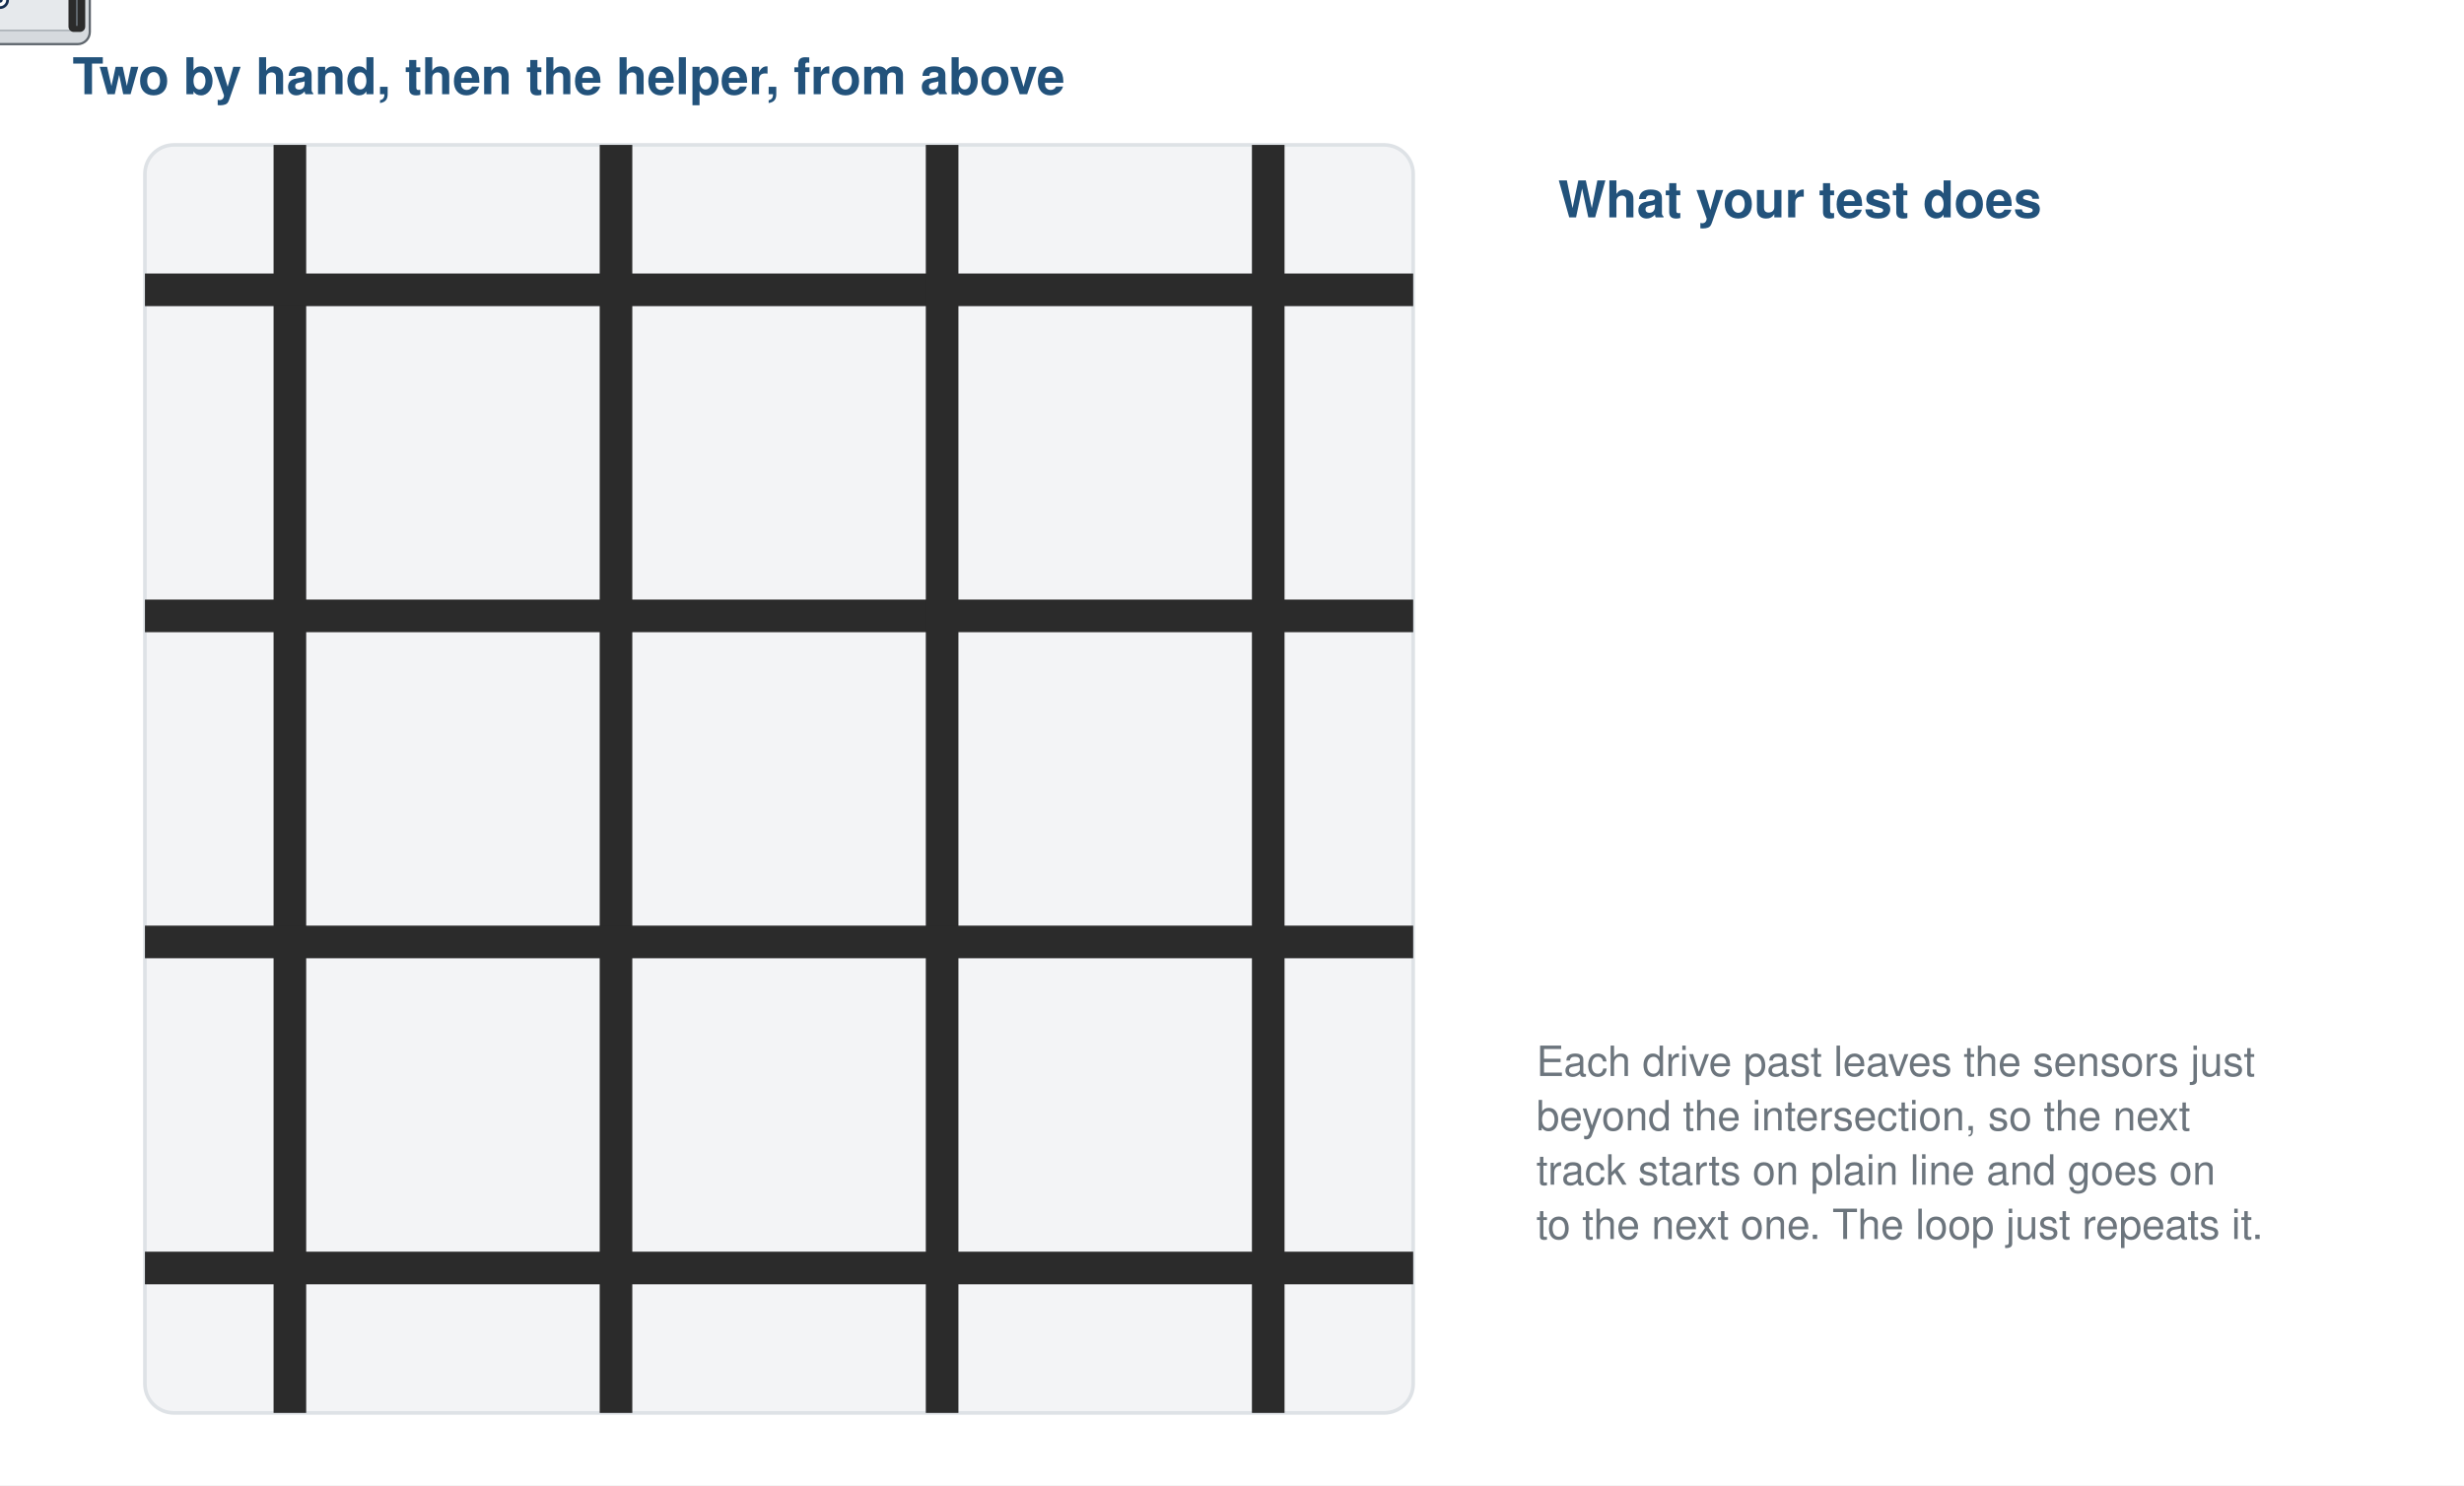
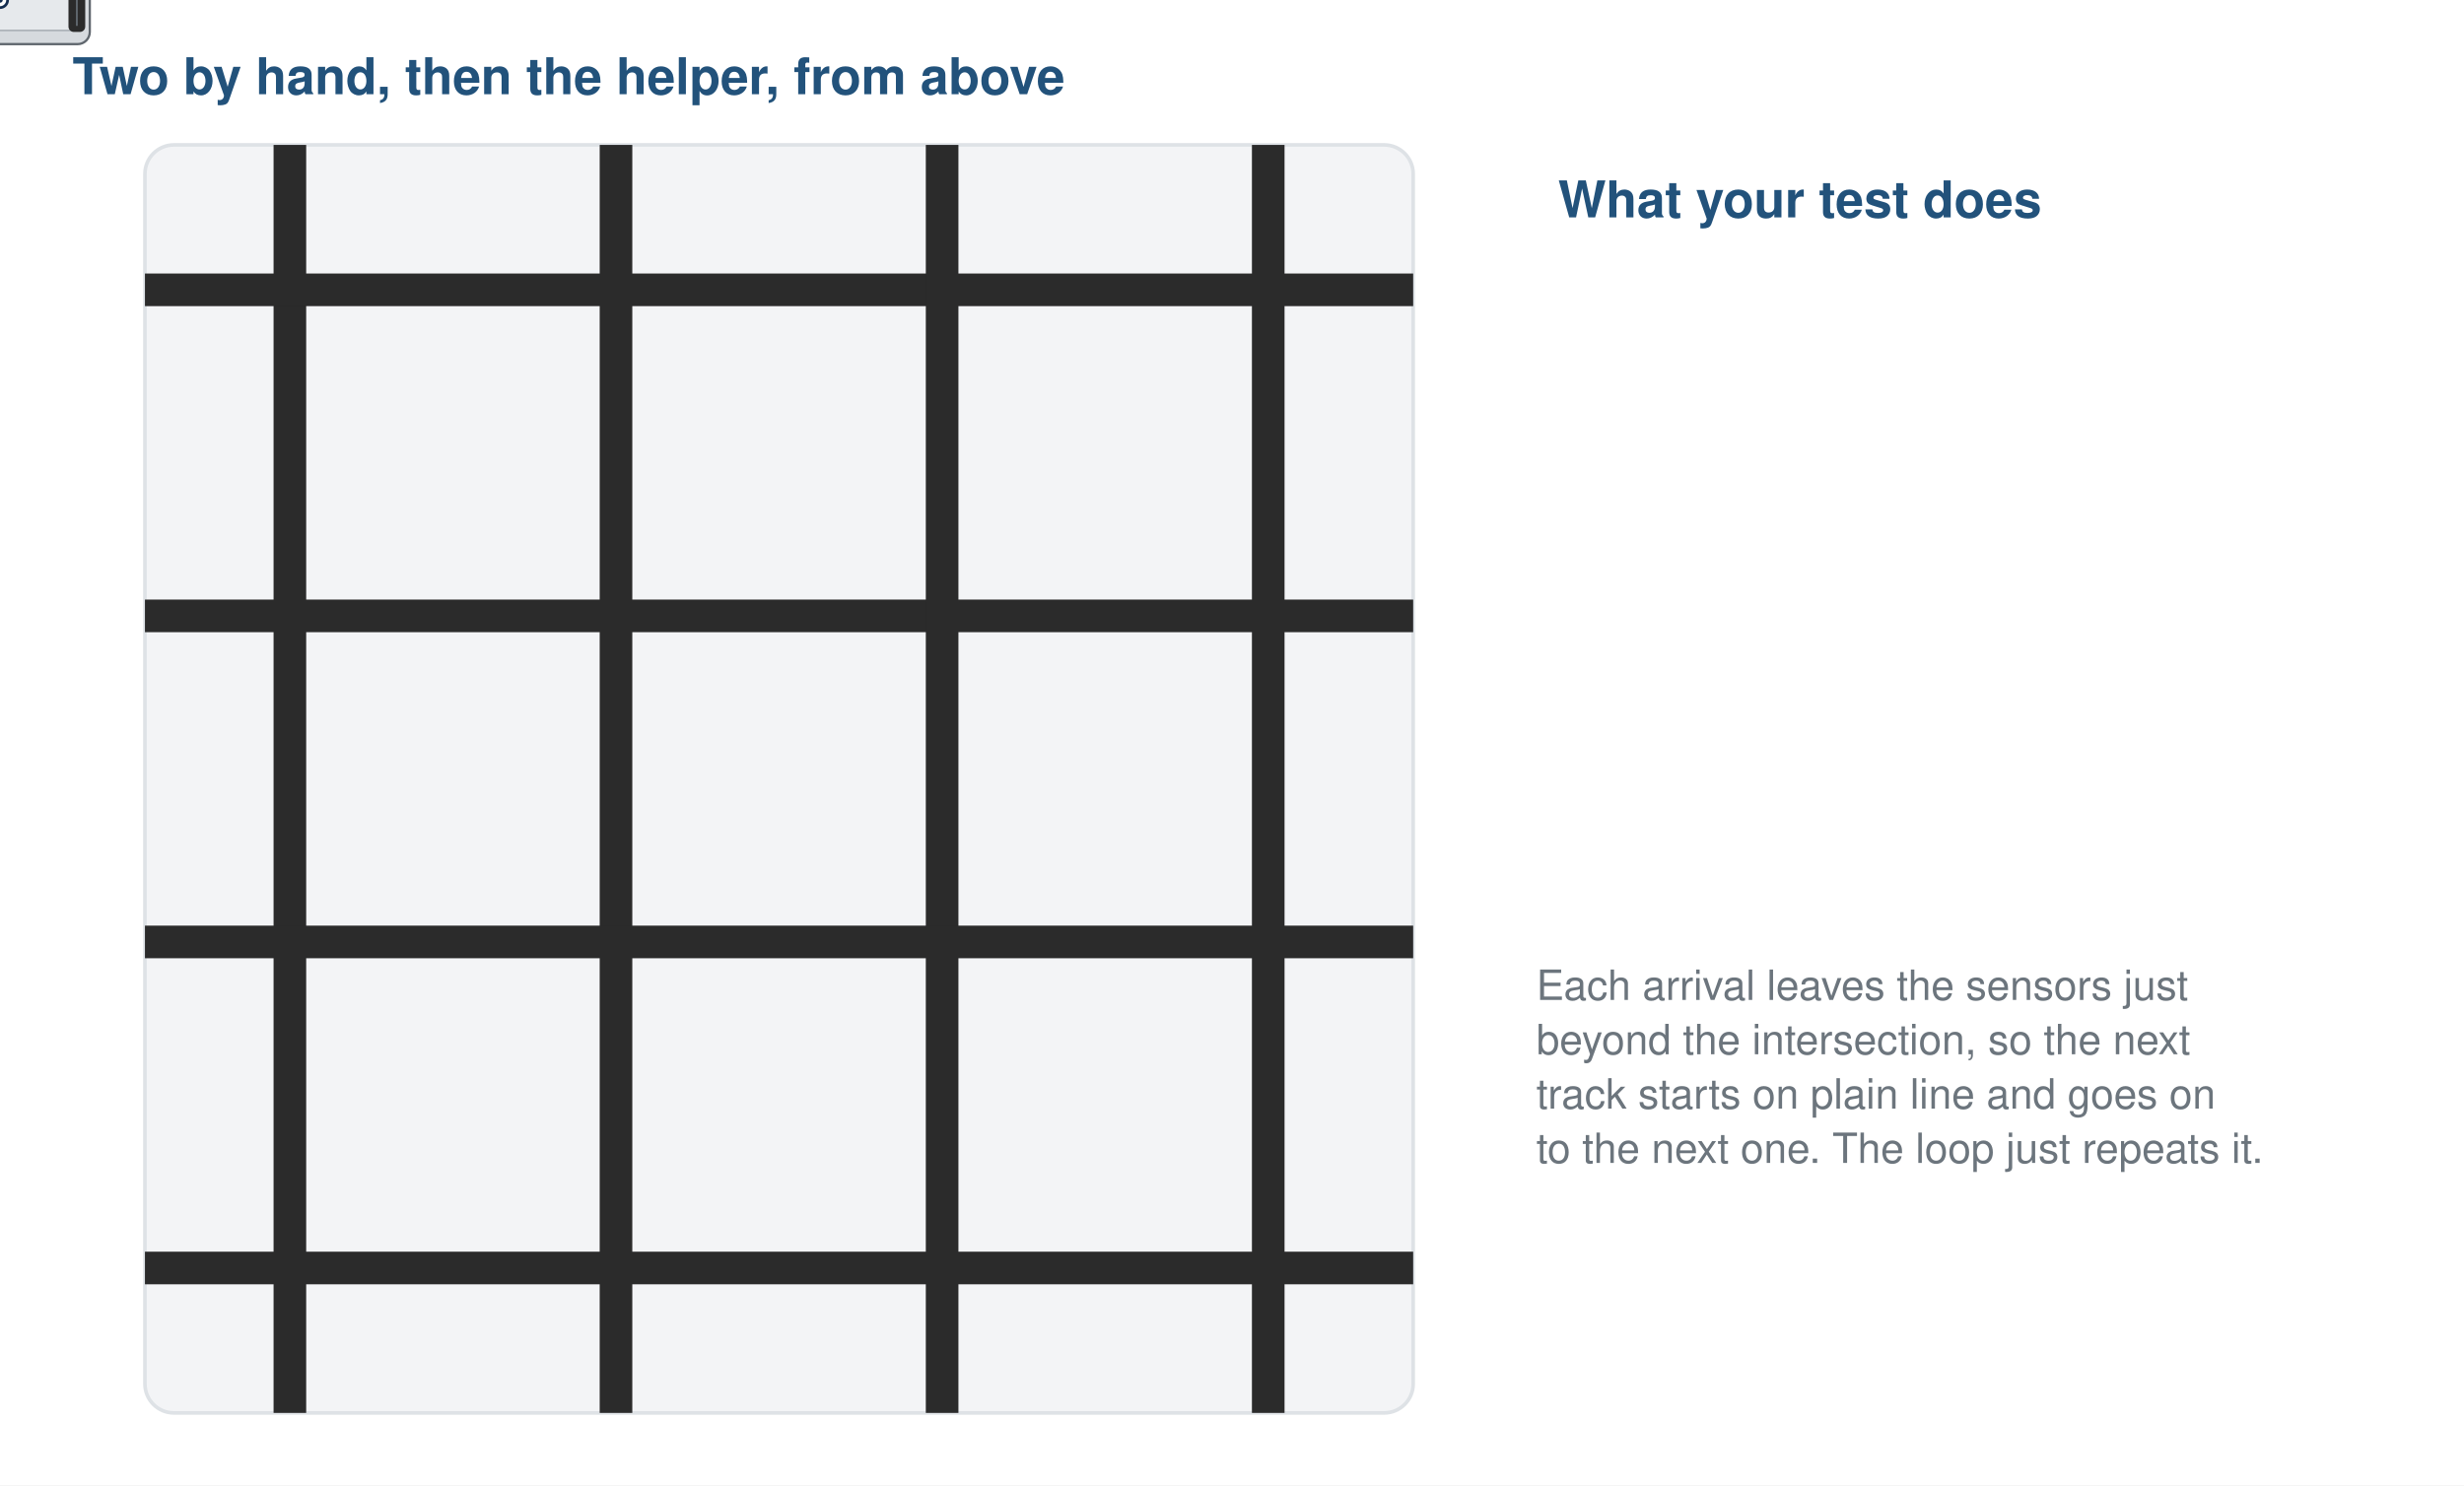
<svg xmlns="http://www.w3.org/2000/svg" viewBox="0 0 680 410" width="680" height="410" role="img" aria-labelledby="fT fD">
  <style>
    .h   { font-family: Montserrat, Helvetica, Arial, sans-serif; font-size: 14px; font-weight: 700; fill: #22527B; }
    .n   { font-family: Montserrat, Helvetica, Arial, sans-serif; font-size: 12.5px; fill: #343A40; }
    .nb  { font-family: Montserrat, Helvetica, Arial, sans-serif; font-size: 12.5px; font-weight: 700; fill: #142D50; }
    .sm  { font-family: Montserrat, Helvetica, Arial, sans-serif; font-size: 11.5px; fill: #6C757D; }
    .ax  { font-family: Montserrat, Helvetica, Arial, sans-serif; font-size: 12px; font-weight: 700; fill: #6C757D; }
    .m   { font-family: ui-monospace, SFMono-Regular, Menlo, Consolas, monospace; font-size: 12.5px; font-weight: 700; fill: #142D50; }
    .ms  { font-family: ui-monospace, SFMono-Regular, Menlo, Consolas, monospace; font-size: 11.5px; font-weight: 600; fill: #343A40; }
  </style>
  <defs>
    <marker id="aB" viewBox="0 0 10 10" refX="8" refY="5" markerWidth="5" markerHeight="5" orient="auto-start-reverse">
      <path d="M0,0 L10,5 L0,10 z" fill="#22527B" />
    </marker>
    <marker id="aW" viewBox="0 0 10 10" refX="7" refY="5" markerWidth="4" markerHeight="4" orient="auto">
      <path d="M0,0 L10,5 L0,10 z" fill="#FFFFFF" />
    </marker>
    <marker id="aG" viewBox="0 0 10 10" refX="8" refY="5" markerWidth="5" markerHeight="5" orient="auto-start-reverse">
      <path d="M0,0 L10,5 L0,10 z" fill="#6C757D" />
    </marker>
    <marker id="aR" viewBox="0 0 10 10" refX="8" refY="5" markerWidth="5" markerHeight="5" orient="auto-start-reverse">
      <path d="M0,0 L10,5 L0,10 z" fill="#D1182C" />
    </marker>
    <marker id="aGr" viewBox="0 0 10 10" refX="8" refY="5" markerWidth="5" markerHeight="5" orient="auto-start-reverse">
      <path d="M0,0 L10,5 L0,10 z" fill="#2E7D32" />
    </marker>
    <marker id="pcArr" viewBox="0 0 10 10" refX="8" refY="5" markerWidth="7" markerHeight="7" orient="auto-start-reverse">
      <path d="M0,0 L10,5 L0,10 z" fill="#6C757D" />
    </marker>
    <marker id="pcDim" viewBox="0 0 10 10" refX="5" refY="5" markerWidth="8" markerHeight="8" orient="auto-start-reverse">
      <path d="M0,1 L5,5 L0,9" fill="none" stroke="#142D50" stroke-width="1.6" />
    </marker>
    <g id="pcXRP" stroke-linejoin="round">
      <rect x="-59" y="-80" width="8" height="40" fill="#C3C8CD" stroke="#5F666D" stroke-width="1.3" />
      <rect x="51" y="-80" width="8" height="40" fill="#C3C8CD" stroke="#5F666D" stroke-width="1.3" />
      <rect x="-59" y="-46" width="118" height="75" rx="8" fill="#D3D7DB" fill-opacity="0.92" stroke="#5F666D" stroke-width="1.5" />
      <rect x="-50" y="-38" width="100" height="58" rx="4" fill="#E9ECEF" fill-opacity="0.85" stroke="#9AA1A8" stroke-width="0.8" />
      <circle cx="-49" cy="-79" r="10" fill="#C3C8CD" stroke="#5F666D" stroke-width="1.3" />
      <circle cx="49" cy="-79" r="10" fill="#C3C8CD" stroke="#5F666D" stroke-width="1.3" />
      <circle cx="-49" cy="-79" r="4.5" fill="#F1EBDD" stroke="#8A7E62" stroke-width="0.8" />
      <circle cx="49" cy="-79" r="4.5" fill="#F1EBDD" stroke="#8A7E62" stroke-width="0.8" />
      <rect x="-56" y="-21" width="11" height="42" rx="3.5" fill="#2B2B2B" />
      <rect x="45" y="-21" width="11" height="42" rx="3.5" fill="#2B2B2B" />
      <line x1="-50.5" y1="-17" x2="-50.5" y2="17" stroke="#6C757D" stroke-width="1" />
      <line x1="50.5" y1="-17" x2="50.5" y2="17" stroke="#6C757D" stroke-width="1" />
      <rect x="-40" y="-30" width="6" height="12" rx="2" fill="#F05A28" />
      <rect x="34" y="-30" width="6" height="12" rx="2" fill="#F05A28" />
      <rect x="-24" y="-42" width="48" height="37" rx="2" fill="#D1182C" />
      <rect x="-6" y="-41" width="12" height="35" rx="1" fill="#2B2B2B" />
      <rect x="-26" y="22" width="15" height="13" rx="1.5" fill="#2B2B2B" />
      <rect x="-34" y="24" width="8" height="26" rx="2" fill="#AEB4BA" stroke="#5F666D" stroke-width="1" />
      <rect x="-16" y="-58" width="32" height="13" rx="2" fill="#AEB4BA" stroke="#5F666D" stroke-width="1" />
      <rect x="-18" y="-65" width="36" height="8" rx="1.5" fill="#B5172A" />
      <circle cx="-8" cy="-68" r="5.5" fill="#E4E7EA" stroke="#868E96" stroke-width="1" />
      <circle cx="8" cy="-68" r="5.5" fill="#E4E7EA" stroke="#868E96" stroke-width="1" />
      <circle cx="-6.5" cy="-60" r="4" fill="#FFD43B" stroke="#142D50" stroke-width="1.4" />
      <circle cx="6.5" cy="-60" r="4" fill="#FFD43B" stroke="#142D50" stroke-width="1.4" />
      <circle cx="0" cy="0" r="5" fill="#FFFFFF" stroke="#142D50" stroke-width="1.8" />
      <circle cx="0" cy="0" r="1.8" fill="#142D50" />
    </g>
    <g id="pcGhost" fill="none" stroke="#343A40" stroke-width="1.4" stroke-dasharray="4 3">
      <path d="M -51 -46 V -72 M 51 -46 V -72 M -59 -36 V -79 M 59 -36 V -79 M -59 -46 H 59" />
      <circle cx="-49" cy="-79" r="10" />
      <circle cx="49" cy="-79" r="10" />
      <rect x="-18" y="-65" width="36" height="8" rx="1.5" />
      <circle cx="-6.5" cy="-60" r="4.5" fill="#FFFFFF" stroke="#D1182C" stroke-width="2.4" stroke-dasharray="none" />
      <circle cx="6.5" cy="-60" r="4.5" fill="#FFFFFF" stroke="#D1182C" stroke-width="2.4" stroke-dasharray="none" />
    </g>
  </defs>
  <style>.still{display:none} @media (prefers-reduced-motion: reduce){.anim{display:none}.still{display:inline}}</style>
  <rect width="680" height="410" fill="#FFFFFF" />
  <text class="h" x="20" y="26">Two by hand, then the helper, from above</text>
  <rect x="40" y="40" width="350" height="350" rx="8" fill="#F3F4F6" stroke="#DEE2E6" />
  <rect x="75.5" y="40" width="9" height="350" fill="#2B2B2B" />
  <rect x="40" y="75.5" width="350" height="9" fill="#2B2B2B" />
  <rect x="165.5" y="40" width="9" height="350" fill="#2B2B2B" />
  <rect x="40" y="165.5" width="350" height="9" fill="#2B2B2B" />
  <rect x="255.5" y="40" width="9" height="350" fill="#2B2B2B" />
  <rect x="40" y="255.5" width="350" height="9" fill="#2B2B2B" />
  <rect x="345.5" y="40" width="9" height="350" fill="#2B2B2B" />
  <rect x="40" y="345.5" width="350" height="9" fill="#2B2B2B" />
  <text class="h" x="430" y="60">What your test does</text>
  <g class="anim">
    <rect x="424" y="93" width="246" height="20" rx="4" fill="#FDECEE" stroke="#D1182C" stroke-width="1.2" opacity="0">
-       <animate attributeName="opacity" values="0;1;0" keyTimes="0;0.035;0.084" calcMode="discrete" dur="17.27s" repeatCount="indefinite" />
+       <animate attributeName="opacity" values="0;1;0;1;0" keyTimes="0;0.035;0.084;0.084;0.112" calcMode="discrete" dur="17.27s" repeatCount="indefinite" />
    </rect>
    <rect x="424" y="114" width="246" height="20" rx="4" fill="#FDECEE" stroke="#D1182C" stroke-width="1.2" opacity="0">
-       <animate attributeName="opacity" values="0;1;0" keyTimes="0;0.084;0.112" calcMode="discrete" dur="17.27s" repeatCount="indefinite" />
+       <animate attributeName="opacity" values="0;1;0;1;0" keyTimes="0;0.112;0.174;0.174;0.202" calcMode="discrete" dur="17.27s" repeatCount="indefinite" />
    </rect>
    <rect x="424" y="135" width="246" height="20" rx="4" fill="#FDECEE" stroke="#D1182C" stroke-width="1.2" opacity="0">
-       <animate attributeName="opacity" values="0;1;0" keyTimes="0;0.112;0.174" calcMode="discrete" dur="17.27s" repeatCount="indefinite" />
-     </rect>
-     <rect x="424" y="156" width="246" height="20" rx="4" fill="#FDECEE" stroke="#D1182C" stroke-width="1.2" opacity="0">
-       <animate attributeName="opacity" values="0;1;0" keyTimes="0;0.174;0.202" calcMode="discrete" dur="17.27s" repeatCount="indefinite" />
-     </rect>
-     <rect x="424" y="177" width="246" height="20" rx="4" fill="#FDECEE" stroke="#D1182C" stroke-width="1.2" opacity="0">
      <animate attributeName="opacity" values="0;1;0" keyTimes="0;0.202;0.236" calcMode="discrete" dur="17.27s" repeatCount="indefinite" />
    </rect>
    <rect x="424" y="93" width="246" height="20" rx="4" fill="#FDECEE" stroke="#D1182C" stroke-width="1.2" opacity="0">
      <animate attributeName="opacity" values="0;1;0" keyTimes="0;0.434;0.468" calcMode="discrete" dur="17.27s" repeatCount="indefinite" />
    </rect>
    <rect x="424" y="114" width="246" height="20" rx="4" fill="#FDECEE" stroke="#D1182C" stroke-width="1.2" opacity="0">
      <animate attributeName="opacity" values="0;1;0;1;0;1;0" keyTimes="0;0.468;0.489;0.595;0.615;0.734;0.754" calcMode="discrete" dur="17.27s" repeatCount="indefinite" />
    </rect>
    <rect x="424" y="135" width="246" height="20" rx="4" fill="#FDECEE" stroke="#D1182C" stroke-width="1.2" opacity="0">
-       <animate attributeName="opacity" values="0;1;0;1;0;1;0" keyTimes="0;0.489;0.538;0.615;0.677;0.754;0.816" calcMode="discrete" dur="17.27s" repeatCount="indefinite" />
+       <animate attributeName="opacity" values="0;1;0;1;0;1;0;1;0;1;0;1;0" keyTimes="0;0.489;0.538;0.538;0.566;0.615;0.677;0.677;0.705;0.754;0.816;0.816;0.844" calcMode="discrete" dur="17.27s" repeatCount="indefinite" />
    </rect>
    <rect x="424" y="156" width="246" height="20" rx="4" fill="#FDECEE" stroke="#D1182C" stroke-width="1.2" opacity="0">
-       <animate attributeName="opacity" values="0;1;0;1;0;1;0" keyTimes="0;0.538;0.566;0.677;0.705;0.816;0.844" calcMode="discrete" dur="17.27s" repeatCount="indefinite" />
-     </rect>
-     <rect x="424" y="177" width="246" height="20" rx="4" fill="#FDECEE" stroke="#D1182C" stroke-width="1.2" opacity="0">
      <animate attributeName="opacity" values="0;1;0;1;0;1;0" keyTimes="0;0.566;0.595;0.705;0.734;0.844;0.873" calcMode="discrete" dur="17.27s" repeatCount="indefinite" />
    </rect>
  </g>
-   <text class="sm" x="424" y="297">Each drive past leaves the sensors just</text>
-   <text class="sm" x="424" y="312">beyond the intersection, so the next</text>
-   <text class="sm" x="424" y="327">track starts on plain line and goes on</text>
-   <text class="sm" x="424" y="342">to the next one. The loop just repeats it.</text>
+   <text class="sm" x="424" y="276">Each arrival leaves the sensors just</text>
+   <text class="sm" x="424" y="291">beyond the intersection, so the next</text>
+   <text class="sm" x="424" y="306">track starts on plain line and goes on</text>
+   <text class="sm" x="424" y="321">to the next one. The loop just repeats it.</text>
  <g class="anim">
    <g opacity="0">
      <animate attributeName="opacity" values="0;1;0" keyTimes="0;0.035;0.364" calcMode="discrete" dur="17.27s" repeatCount="indefinite" />
      <polyline points="170.0,330.2 170.0,285.2 170.0,260.0 170.0,195.2 170.0,170.0" fill="none" stroke="#4C8BF5" stroke-width="5" stroke-linejoin="round" stroke-linecap="round" opacity="0.6" stroke-dasharray="160 180">
        <animate attributeName="stroke-dashoffset" values="160;160;154;147;141;134;128;122;115;115;111;107;103;98;94;90;90;84;77;71;64;58;51;45;38;32;25;25;21;17;13;8;4;0;0;0;0;0" keyTimes="0;0.035;0.039;0.043;0.047;0.051;0.055;0.06;0.064;0.084;0.087;0.089;0.092;0.095;0.097;0.1;0.112;0.116;0.12;0.124;0.128;0.133;0.137;0.141;0.145;0.149;0.153;0.174;0.176;0.179;0.182;0.185;0.187;0.19;0.202;0.236;0.364;1" dur="17.27s" repeatCount="indefinite" />
      </polyline>
    </g>
    <g opacity="0">
      <animate attributeName="opacity" values="0;1;0" keyTimes="0;0.434;1" calcMode="discrete" dur="17.27s" repeatCount="indefinite" />
      <polyline points="170.0,330.2 170.0,285.2 170.0,260.0 170.0,195.2 170.0,170.0 170.0,105.2 170.0,80.0" fill="none" stroke="#4C8BF5" stroke-width="5" stroke-linejoin="round" stroke-linecap="round" opacity="0.6" stroke-dasharray="250 270">
        <animate attributeName="stroke-dashoffset" values="250;250;250;250;244;237;231;224;218;212;205;205;201;197;193;188;184;180;180;180;180;174;167;161;154;148;141;135;128;122;115;115;111;107;103;98;94;90;90;90;90;84;77;71;64;58;51;45;38;32;25;25;21;17;13;8;4;0;0;0;0;0" keyTimes="0;0.434;0.468;0.489;0.493;0.497;0.501;0.505;0.509;0.514;0.518;0.538;0.541;0.543;0.546;0.549;0.551;0.554;0.566;0.595;0.615;0.619;0.623;0.627;0.632;0.636;0.64;0.644;0.648;0.652;0.657;0.677;0.68;0.682;0.685;0.688;0.69;0.693;0.705;0.734;0.754;0.758;0.762;0.766;0.771;0.775;0.779;0.783;0.787;0.791;0.796;0.816;0.819;0.821;0.824;0.827;0.829;0.832;0.844;0.873;1;1" dur="17.27s" repeatCount="indefinite" />
      </polyline>
    </g>
    <g opacity="0">
      <animate attributeName="opacity" values="0;1;0" keyTimes="0;0.064;0.11" calcMode="discrete" dur="17.27s" repeatCount="indefinite" />
      <circle cx="170.0" cy="260.0" r="15" fill="none" stroke="#D1182C" stroke-width="3.2" />
    </g>
    <g opacity="0">
      <animate attributeName="opacity" values="0;1;0" keyTimes="0;0.153;0.2" calcMode="discrete" dur="17.27s" repeatCount="indefinite" />
      <circle cx="170.0" cy="170.0" r="15" fill="none" stroke="#D1182C" stroke-width="3.2" />
    </g>
    <g opacity="0">
      <animate attributeName="opacity" values="0;1;0" keyTimes="0;0.518;0.564" calcMode="discrete" dur="17.27s" repeatCount="indefinite" />
      <circle cx="170.0" cy="260.0" r="15" fill="none" stroke="#D1182C" stroke-width="3.2" />
    </g>
    <g opacity="0">
      <animate attributeName="opacity" values="0;1;0" keyTimes="0;0.657;0.703" calcMode="discrete" dur="17.27s" repeatCount="indefinite" />
      <circle cx="170.0" cy="170.0" r="15" fill="none" stroke="#D1182C" stroke-width="3.2" />
    </g>
    <g opacity="0">
      <animate attributeName="opacity" values="0;1;0" keyTimes="0;0.796;0.842" calcMode="discrete" dur="17.27s" repeatCount="indefinite" />
      <circle cx="170.0" cy="80.0" r="15" fill="none" stroke="#D1182C" stroke-width="3.2" />
    </g>
    <g>
      <animate attributeName="opacity" values="1;1;0;0;1;1" keyTimes="0;0.364;0.381;0.382;0.399;1" dur="17.27s" repeatCount="indefinite" />
      <animateTransform attributeName="transform" type="translate" values="170.0 330.2;170.0 330.2;170.0 323.8;170.0 317.3;170.0 310.9;170.0 304.5;170.0 298.1;170.0 291.6;170.0 285.2;170.0 285.2;170.0 281.0;170.0 276.8;170.0 272.6;170.0 268.4;170.0 264.2;170.0 260.0;170.0 260.0;170.0 253.5;170.0 247.0;170.0 240.6;170.0 234.1;170.0 227.6;170.0 221.1;170.0 214.6;170.0 208.2;170.0 201.7;170.0 195.2;170.0 195.2;170.0 191.0;170.0 186.8;170.0 182.6;170.0 178.4;170.0 174.2;170.0 170.0;170.0 170.0;170.0 170.0;170.0 170.0;170.0 170.0;170.0 330.2;170.0 330.2;170.0 330.2;170.0 330.2;170.0 330.2;170.0 323.8;170.0 317.3;170.0 310.9;170.0 304.5;170.0 298.1;170.0 291.6;170.0 285.2;170.0 285.2;170.0 281.0;170.0 276.8;170.0 272.6;170.0 268.4;170.0 264.2;170.0 260.0;170.0 260.0;170.0 260.0;170.0 260.0;170.0 253.5;170.0 247.0;170.0 240.6;170.0 234.1;170.0 227.6;170.0 221.1;170.0 214.6;170.0 208.2;170.0 201.7;170.0 195.2;170.0 195.2;170.0 191.0;170.0 186.8;170.0 182.6;170.0 178.4;170.0 174.2;170.0 170.0;170.0 170.0;170.0 170.0;170.0 170.0;170.0 163.5;170.0 157.0;170.0 150.6;170.0 144.1;170.0 137.6;170.0 131.1;170.0 124.6;170.0 118.2;170.0 111.7;170.0 105.2;170.0 105.2;170.0 101.0;170.0 96.8;170.0 92.6;170.0 88.4;170.0 84.2;170.0 80.0;170.0 80.0;170.0 80.0;170.0 80.0" keyTimes="0;0.035;0.039;0.043;0.047;0.051;0.055;0.06;0.064;0.084;0.087;0.089;0.092;0.095;0.097;0.1;0.112;0.116;0.12;0.124;0.128;0.133;0.137;0.141;0.145;0.149;0.153;0.174;0.176;0.179;0.182;0.185;0.187;0.19;0.202;0.236;0.364;0.381;0.382;0.399;0.434;0.468;0.489;0.493;0.497;0.501;0.505;0.509;0.514;0.518;0.538;0.541;0.543;0.546;0.549;0.551;0.554;0.566;0.595;0.615;0.619;0.623;0.627;0.632;0.636;0.64;0.644;0.648;0.652;0.657;0.677;0.68;0.682;0.685;0.688;0.69;0.693;0.705;0.734;0.754;0.758;0.762;0.766;0.771;0.775;0.779;0.783;0.787;0.791;0.796;0.816;0.819;0.821;0.824;0.827;0.829;0.832;0.844;0.873;1" dur="17.27s" repeatCount="indefinite" />
      <g>
        <animateTransform attributeName="transform" type="rotate" values="0.0;0.0;0.0;0.0;0.0;0.0;0.0;0.0;0.0;0.0;0.0;0.0;0.0;0.0;0.0;0.0;0.0;0.0;0.0;0.0;0.0;0.0;0.0;0.0;0.0;0.0;0.0;0.0;0.0;0.0;0.0;0.0;0.0;0.0;0.0;0.0;0.0;0.0;0.0;0.0;0.0;0.0;0.0;0.0;0.0;0.0;0.0;0.0;0.0;0.0;0.0;0.0;0.0;0.0;0.0;0.0;0.0;0.0;0.0;0.0;0.0;0.0;0.0;0.0;0.0;0.0;0.0;0.0;0.0;0.0;0.0;0.0;0.0;0.0;0.0;0.0;0.0;0.0;0.0;0.0;0.0;0.0;0.0;0.0;0.0;0.0;0.0;0.0;0.0;0.0;0.0;0.0;0.0;0.0;0.0;0.0;0.0;0.0;0.0;0.0" keyTimes="0;0.035;0.039;0.043;0.047;0.051;0.055;0.06;0.064;0.084;0.087;0.089;0.092;0.095;0.097;0.1;0.112;0.116;0.12;0.124;0.128;0.133;0.137;0.141;0.145;0.149;0.153;0.174;0.176;0.179;0.182;0.185;0.187;0.19;0.202;0.236;0.364;0.381;0.382;0.399;0.434;0.468;0.489;0.493;0.497;0.501;0.505;0.509;0.514;0.518;0.538;0.541;0.543;0.546;0.549;0.551;0.554;0.566;0.595;0.615;0.619;0.623;0.627;0.632;0.636;0.64;0.644;0.648;0.652;0.657;0.677;0.68;0.682;0.685;0.688;0.69;0.693;0.705;0.734;0.754;0.758;0.762;0.766;0.771;0.775;0.779;0.783;0.787;0.791;0.796;0.816;0.819;0.821;0.824;0.827;0.829;0.832;0.844;0.873;1" dur="17.27s" repeatCount="indefinite" />
        <use href="#pcXRP" transform="scale(0.42)" />
      </g>
    </g>
    <g opacity="0">
      <animate attributeName="opacity" values="0;1;0" keyTimes="0;0;0.364" calcMode="discrete" dur="17.27s" repeatCount="indefinite" />
      <text class="ms" x="424" y="82" style="fill:#D1182C">Step 1: test_two_by_hand()</text>
      <text class="ms" x="434" y="108">track_to_intersection()</text>
-       <text class="ms" x="434" y="129">drive_past_intersection()</text>
-       <text class="ms" x="434" y="150">track_to_intersection()</text>
-       <text class="ms" x="434" y="171">drive_past_intersection()</text>
-       <text class="ms" x="434" y="192">print that it is done</text>
+       <text class="ms" x="434" y="129">track_to_intersection()</text>
+       <text class="ms" x="434" y="150">print that it is done</text>
    </g>
    <g opacity="0">
      <animate attributeName="opacity" values="0;1;0" keyTimes="0;0.399;1" calcMode="discrete" dur="17.27s" repeatCount="indefinite" />
      <text class="ms" x="424" y="82" style="fill:#D1182C">Step 2: test_drive_run()</text>
      <text class="ms" x="434" y="108">drive_intersections(3):</text>
      <text class="ms" x="450" y="129">for each of count:</text>
      <text class="ms" x="466" y="150">track_to_intersection()</text>
-       <text class="ms" x="466" y="171">drive_past_intersection()</text>
-       <text class="ms" x="466" y="192">print which arrival</text>
+       <text class="ms" x="466" y="171">print which arrival</text>
    </g>
    <g opacity="0">
      <animate attributeName="opacity" values="0;1;0" keyTimes="0;0.035;0.084" calcMode="discrete" dur="17.27s" repeatCount="indefinite" />
-       <rect x="424" y="221" width="246" height="54" rx="10" fill="#FFFFFF" stroke="#22527B" stroke-width="2" />
-       <text class="nb" x="438" y="244" style="fill:#22527B">Arrival 1: tracking</text>
-       <text class="sm" x="438" y="263">sensors reach the intersection</text>
+       <rect x="424" y="200" width="246" height="54" rx="10" fill="#FFFFFF" stroke="#22527B" stroke-width="2" />
+       <text class="nb" x="438" y="223" style="fill:#22527B">Arrival 1: tracking</text>
+       <text class="sm" x="438" y="242">sensors reach the intersection</text>
    </g>
    <g opacity="0">
      <animate attributeName="opacity" values="0;1;0" keyTimes="0;0.084;0.112" calcMode="discrete" dur="17.27s" repeatCount="indefinite" />
-       <rect x="424" y="221" width="246" height="54" rx="10" fill="#FFFFFF" stroke="#22527B" stroke-width="2" />
-       <text class="nb" x="438" y="244" style="fill:#22527B">Arrival 1: driving past</text>
-       <text class="sm" x="438" y="263">wheels onto it</text>
+       <rect x="424" y="200" width="246" height="54" rx="10" fill="#FFFFFF" stroke="#22527B" stroke-width="2" />
+       <text class="nb" x="438" y="223" style="fill:#22527B">Arrival 1: 8.75 cm more</text>
+       <text class="sm" x="438" y="242">center onto it</text>
    </g>
    <g opacity="0">
      <animate attributeName="opacity" values="0;1;0" keyTimes="0;0.112;0.174" calcMode="discrete" dur="17.27s" repeatCount="indefinite" />
-       <rect x="424" y="221" width="246" height="54" rx="10" fill="#FFFFFF" stroke="#22527B" stroke-width="2" />
-       <text class="nb" x="438" y="244" style="fill:#22527B">Arrival 2: tracking</text>
-       <text class="sm" x="438" y="263">sensors reach the intersection</text>
+       <rect x="424" y="200" width="246" height="54" rx="10" fill="#FFFFFF" stroke="#22527B" stroke-width="2" />
+       <text class="nb" x="438" y="223" style="fill:#22527B">Arrival 2: tracking</text>
+       <text class="sm" x="438" y="242">sensors reach the intersection</text>
    </g>
    <g opacity="0">
      <animate attributeName="opacity" values="0;1;0" keyTimes="0;0.174;0.202" calcMode="discrete" dur="17.27s" repeatCount="indefinite" />
-       <rect x="424" y="221" width="246" height="54" rx="10" fill="#FFFFFF" stroke="#22527B" stroke-width="2" />
-       <text class="nb" x="438" y="244" style="fill:#22527B">Arrival 2: driving past</text>
-       <text class="sm" x="438" y="263">wheels onto it</text>
+       <rect x="424" y="200" width="246" height="54" rx="10" fill="#FFFFFF" stroke="#22527B" stroke-width="2" />
+       <text class="nb" x="438" y="223" style="fill:#22527B">Arrival 2: 8.75 cm more</text>
+       <text class="sm" x="438" y="242">center onto it</text>
    </g>
    <g opacity="0">
      <animate attributeName="opacity" values="0;1;0" keyTimes="0;0.202;0.236" calcMode="discrete" dur="17.27s" repeatCount="indefinite" />
-       <rect x="424" y="221" width="246" height="54" rx="10" fill="#FFFFFF" stroke="#22527B" stroke-width="2" />
-       <text class="nb" x="438" y="244" style="fill:#22527B">Printing</text>
-       <text class="sm" x="438" y="263">done</text>
+       <rect x="424" y="200" width="246" height="54" rx="10" fill="#FFFFFF" stroke="#22527B" stroke-width="2" />
+       <text class="nb" x="438" y="223" style="fill:#22527B">Printing</text>
+       <text class="sm" x="438" y="242">done</text>
    </g>
    <g opacity="0">
      <animate attributeName="opacity" values="0;1;0" keyTimes="0;0.236;0.364" calcMode="discrete" dur="17.27s" repeatCount="indefinite" />
-       <rect x="424" y="221" width="246" height="54" rx="10" fill="#FFFFFF" stroke="#2E7D32" stroke-width="2" />
-       <text class="nb" x="438" y="244" style="fill:#2E7D32">On the second intersection</text>
-       <text class="sm" x="438" y="263">the second track started past the first</text>
+       <rect x="424" y="200" width="246" height="54" rx="10" fill="#FFFFFF" stroke="#2E7D32" stroke-width="2" />
+       <text class="nb" x="438" y="223" style="fill:#2E7D32">On the second intersection</text>
+       <text class="sm" x="438" y="242">the second track started past the first</text>
    </g>
    <g opacity="0">
      <animate attributeName="opacity" values="0;1;0" keyTimes="0;0.434;0.468" calcMode="discrete" dur="17.27s" repeatCount="indefinite" />
-       <rect x="424" y="221" width="246" height="54" rx="10" fill="#FFFFFF" stroke="#22527B" stroke-width="2" />
-       <text class="nb" x="438" y="244" style="fill:#22527B">drive_intersections(3)</text>
-       <text class="sm" x="438" y="263">count is 3</text>
+       <rect x="424" y="200" width="246" height="54" rx="10" fill="#FFFFFF" stroke="#22527B" stroke-width="2" />
+       <text class="nb" x="438" y="223" style="fill:#22527B">drive_intersections(3)</text>
+       <text class="sm" x="438" y="242">count is 3</text>
    </g>
    <g opacity="0">
      <animate attributeName="opacity" values="0;1;0" keyTimes="0;0.468;0.489" calcMode="discrete" dur="17.27s" repeatCount="indefinite" />
-       <rect x="424" y="221" width="246" height="54" rx="10" fill="#FFFFFF" stroke="#22527B" stroke-width="2" />
-       <text class="nb" x="438" y="244" style="fill:#22527B">Pass 1 of 3</text>
-       <text class="sm" x="438" y="263">the loop body runs again</text>
+       <rect x="424" y="200" width="246" height="54" rx="10" fill="#FFFFFF" stroke="#22527B" stroke-width="2" />
+       <text class="nb" x="438" y="223" style="fill:#22527B">Pass 1 of 3</text>
+       <text class="sm" x="438" y="242">the loop body runs again</text>
    </g>
    <g opacity="0">
      <animate attributeName="opacity" values="0;1;0" keyTimes="0;0.489;0.538" calcMode="discrete" dur="17.27s" repeatCount="indefinite" />
-       <rect x="424" y="221" width="246" height="54" rx="10" fill="#FFFFFF" stroke="#22527B" stroke-width="2" />
-       <text class="nb" x="438" y="244" style="fill:#22527B">Arrival 1 of 3</text>
-       <text class="sm" x="438" y="263">tracking to the next intersection</text>
+       <rect x="424" y="200" width="246" height="54" rx="10" fill="#FFFFFF" stroke="#22527B" stroke-width="2" />
+       <text class="nb" x="438" y="223" style="fill:#22527B">Arrival 1 of 3</text>
+       <text class="sm" x="438" y="242">tracking to the next intersection</text>
    </g>
    <g opacity="0">
      <animate attributeName="opacity" values="0;1;0" keyTimes="0;0.538;0.566" calcMode="discrete" dur="17.27s" repeatCount="indefinite" />
-       <rect x="424" y="221" width="246" height="54" rx="10" fill="#FFFFFF" stroke="#22527B" stroke-width="2" />
-       <text class="nb" x="438" y="244" style="fill:#22527B">Arrival 1 of 3</text>
-       <text class="sm" x="438" y="263">driving past: wheels on it</text>
+       <rect x="424" y="200" width="246" height="54" rx="10" fill="#FFFFFF" stroke="#22527B" stroke-width="2" />
+       <text class="nb" x="438" y="223" style="fill:#22527B">Arrival 1 of 3</text>
+       <text class="sm" x="438" y="242">8.75 cm more: center on it</text>
    </g>
    <g opacity="0">
      <animate attributeName="opacity" values="0;1;0" keyTimes="0;0.566;0.595" calcMode="discrete" dur="17.27s" repeatCount="indefinite" />
-       <rect x="424" y="221" width="246" height="54" rx="10" fill="#FFFFFF" stroke="#22527B" stroke-width="2" />
-       <text class="nb" x="438" y="244" style="fill:#22527B">Arrival 1 of 3</text>
-       <text class="sm" x="438" y="263">printing</text>
+       <rect x="424" y="200" width="246" height="54" rx="10" fill="#FFFFFF" stroke="#22527B" stroke-width="2" />
+       <text class="nb" x="438" y="223" style="fill:#22527B">Arrival 1 of 3</text>
+       <text class="sm" x="438" y="242">printing</text>
    </g>
    <g opacity="0">
      <animate attributeName="opacity" values="0;1;0" keyTimes="0;0.595;0.615" calcMode="discrete" dur="17.27s" repeatCount="indefinite" />
-       <rect x="424" y="221" width="246" height="54" rx="10" fill="#FFFFFF" stroke="#22527B" stroke-width="2" />
-       <text class="nb" x="438" y="244" style="fill:#22527B">Pass 2 of 3</text>
-       <text class="sm" x="438" y="263">the loop body runs again</text>
+       <rect x="424" y="200" width="246" height="54" rx="10" fill="#FFFFFF" stroke="#22527B" stroke-width="2" />
+       <text class="nb" x="438" y="223" style="fill:#22527B">Pass 2 of 3</text>
+       <text class="sm" x="438" y="242">the loop body runs again</text>
    </g>
    <g opacity="0">
      <animate attributeName="opacity" values="0;1;0" keyTimes="0;0.615;0.677" calcMode="discrete" dur="17.27s" repeatCount="indefinite" />
-       <rect x="424" y="221" width="246" height="54" rx="10" fill="#FFFFFF" stroke="#22527B" stroke-width="2" />
-       <text class="nb" x="438" y="244" style="fill:#22527B">Arrival 2 of 3</text>
-       <text class="sm" x="438" y="263">tracking to the next intersection</text>
+       <rect x="424" y="200" width="246" height="54" rx="10" fill="#FFFFFF" stroke="#22527B" stroke-width="2" />
+       <text class="nb" x="438" y="223" style="fill:#22527B">Arrival 2 of 3</text>
+       <text class="sm" x="438" y="242">tracking to the next intersection</text>
    </g>
    <g opacity="0">
      <animate attributeName="opacity" values="0;1;0" keyTimes="0;0.677;0.705" calcMode="discrete" dur="17.27s" repeatCount="indefinite" />
-       <rect x="424" y="221" width="246" height="54" rx="10" fill="#FFFFFF" stroke="#22527B" stroke-width="2" />
-       <text class="nb" x="438" y="244" style="fill:#22527B">Arrival 2 of 3</text>
-       <text class="sm" x="438" y="263">driving past: wheels on it</text>
+       <rect x="424" y="200" width="246" height="54" rx="10" fill="#FFFFFF" stroke="#22527B" stroke-width="2" />
+       <text class="nb" x="438" y="223" style="fill:#22527B">Arrival 2 of 3</text>
+       <text class="sm" x="438" y="242">8.75 cm more: center on it</text>
    </g>
    <g opacity="0">
      <animate attributeName="opacity" values="0;1;0" keyTimes="0;0.705;0.734" calcMode="discrete" dur="17.27s" repeatCount="indefinite" />
-       <rect x="424" y="221" width="246" height="54" rx="10" fill="#FFFFFF" stroke="#22527B" stroke-width="2" />
-       <text class="nb" x="438" y="244" style="fill:#22527B">Arrival 2 of 3</text>
-       <text class="sm" x="438" y="263">printing</text>
+       <rect x="424" y="200" width="246" height="54" rx="10" fill="#FFFFFF" stroke="#22527B" stroke-width="2" />
+       <text class="nb" x="438" y="223" style="fill:#22527B">Arrival 2 of 3</text>
+       <text class="sm" x="438" y="242">printing</text>
    </g>
    <g opacity="0">
      <animate attributeName="opacity" values="0;1;0" keyTimes="0;0.734;0.754" calcMode="discrete" dur="17.27s" repeatCount="indefinite" />
-       <rect x="424" y="221" width="246" height="54" rx="10" fill="#FFFFFF" stroke="#22527B" stroke-width="2" />
-       <text class="nb" x="438" y="244" style="fill:#22527B">Pass 3 of 3</text>
-       <text class="sm" x="438" y="263">the loop body runs again</text>
+       <rect x="424" y="200" width="246" height="54" rx="10" fill="#FFFFFF" stroke="#22527B" stroke-width="2" />
+       <text class="nb" x="438" y="223" style="fill:#22527B">Pass 3 of 3</text>
+       <text class="sm" x="438" y="242">the loop body runs again</text>
    </g>
    <g opacity="0">
      <animate attributeName="opacity" values="0;1;0" keyTimes="0;0.754;0.816" calcMode="discrete" dur="17.27s" repeatCount="indefinite" />
-       <rect x="424" y="221" width="246" height="54" rx="10" fill="#FFFFFF" stroke="#22527B" stroke-width="2" />
-       <text class="nb" x="438" y="244" style="fill:#22527B">Arrival 3 of 3</text>
-       <text class="sm" x="438" y="263">tracking to the next intersection</text>
+       <rect x="424" y="200" width="246" height="54" rx="10" fill="#FFFFFF" stroke="#22527B" stroke-width="2" />
+       <text class="nb" x="438" y="223" style="fill:#22527B">Arrival 3 of 3</text>
+       <text class="sm" x="438" y="242">tracking to the next intersection</text>
    </g>
    <g opacity="0">
      <animate attributeName="opacity" values="0;1;0" keyTimes="0;0.816;0.844" calcMode="discrete" dur="17.27s" repeatCount="indefinite" />
-       <rect x="424" y="221" width="246" height="54" rx="10" fill="#FFFFFF" stroke="#22527B" stroke-width="2" />
-       <text class="nb" x="438" y="244" style="fill:#22527B">Arrival 3 of 3</text>
-       <text class="sm" x="438" y="263">driving past: wheels on it</text>
+       <rect x="424" y="200" width="246" height="54" rx="10" fill="#FFFFFF" stroke="#22527B" stroke-width="2" />
+       <text class="nb" x="438" y="223" style="fill:#22527B">Arrival 3 of 3</text>
+       <text class="sm" x="438" y="242">8.75 cm more: center on it</text>
    </g>
    <g opacity="0">
      <animate attributeName="opacity" values="0;1;0" keyTimes="0;0.844;0.873" calcMode="discrete" dur="17.27s" repeatCount="indefinite" />
-       <rect x="424" y="221" width="246" height="54" rx="10" fill="#FFFFFF" stroke="#22527B" stroke-width="2" />
-       <text class="nb" x="438" y="244" style="fill:#22527B">Arrival 3 of 3</text>
-       <text class="sm" x="438" y="263">printing</text>
+       <rect x="424" y="200" width="246" height="54" rx="10" fill="#FFFFFF" stroke="#22527B" stroke-width="2" />
+       <text class="nb" x="438" y="223" style="fill:#22527B">Arrival 3 of 3</text>
+       <text class="sm" x="438" y="242">printing</text>
    </g>
    <g opacity="0">
      <animate attributeName="opacity" values="0;1;0" keyTimes="0;0.873;1" calcMode="discrete" dur="17.27s" repeatCount="indefinite" />
-       <rect x="424" y="221" width="246" height="54" rx="10" fill="#FFFFFF" stroke="#2E7D32" stroke-width="2" />
-       <text class="nb" x="438" y="244" style="fill:#2E7D32">On the third intersection</text>
-       <text class="sm" x="438" y="263">three arrivals, one call</text>
+       <rect x="424" y="200" width="246" height="54" rx="10" fill="#FFFFFF" stroke="#2E7D32" stroke-width="2" />
+       <text class="nb" x="438" y="223" style="fill:#2E7D32">On the third intersection</text>
+       <text class="sm" x="438" y="242">three arrivals, one call</text>
    </g>
  </g>
  <g class="still">
    <use href="#pcXRP" transform="translate(170.0 330.2) rotate(0) scale(0.42)" />
    <text class="ms" x="434" y="108">track_to_intersection()</text>
-     <text class="ms" x="434" y="129">drive_past_intersection()</text>
-     <text class="ms" x="434" y="150">track_to_intersection()</text>
-     <text class="ms" x="434" y="171">drive_past_intersection()</text>
-     <text class="ms" x="434" y="192">print that it is done</text>
+     <text class="ms" x="434" y="129">track_to_intersection()</text>
+     <text class="ms" x="434" y="150">print that it is done</text>
  </g>
</svg>
